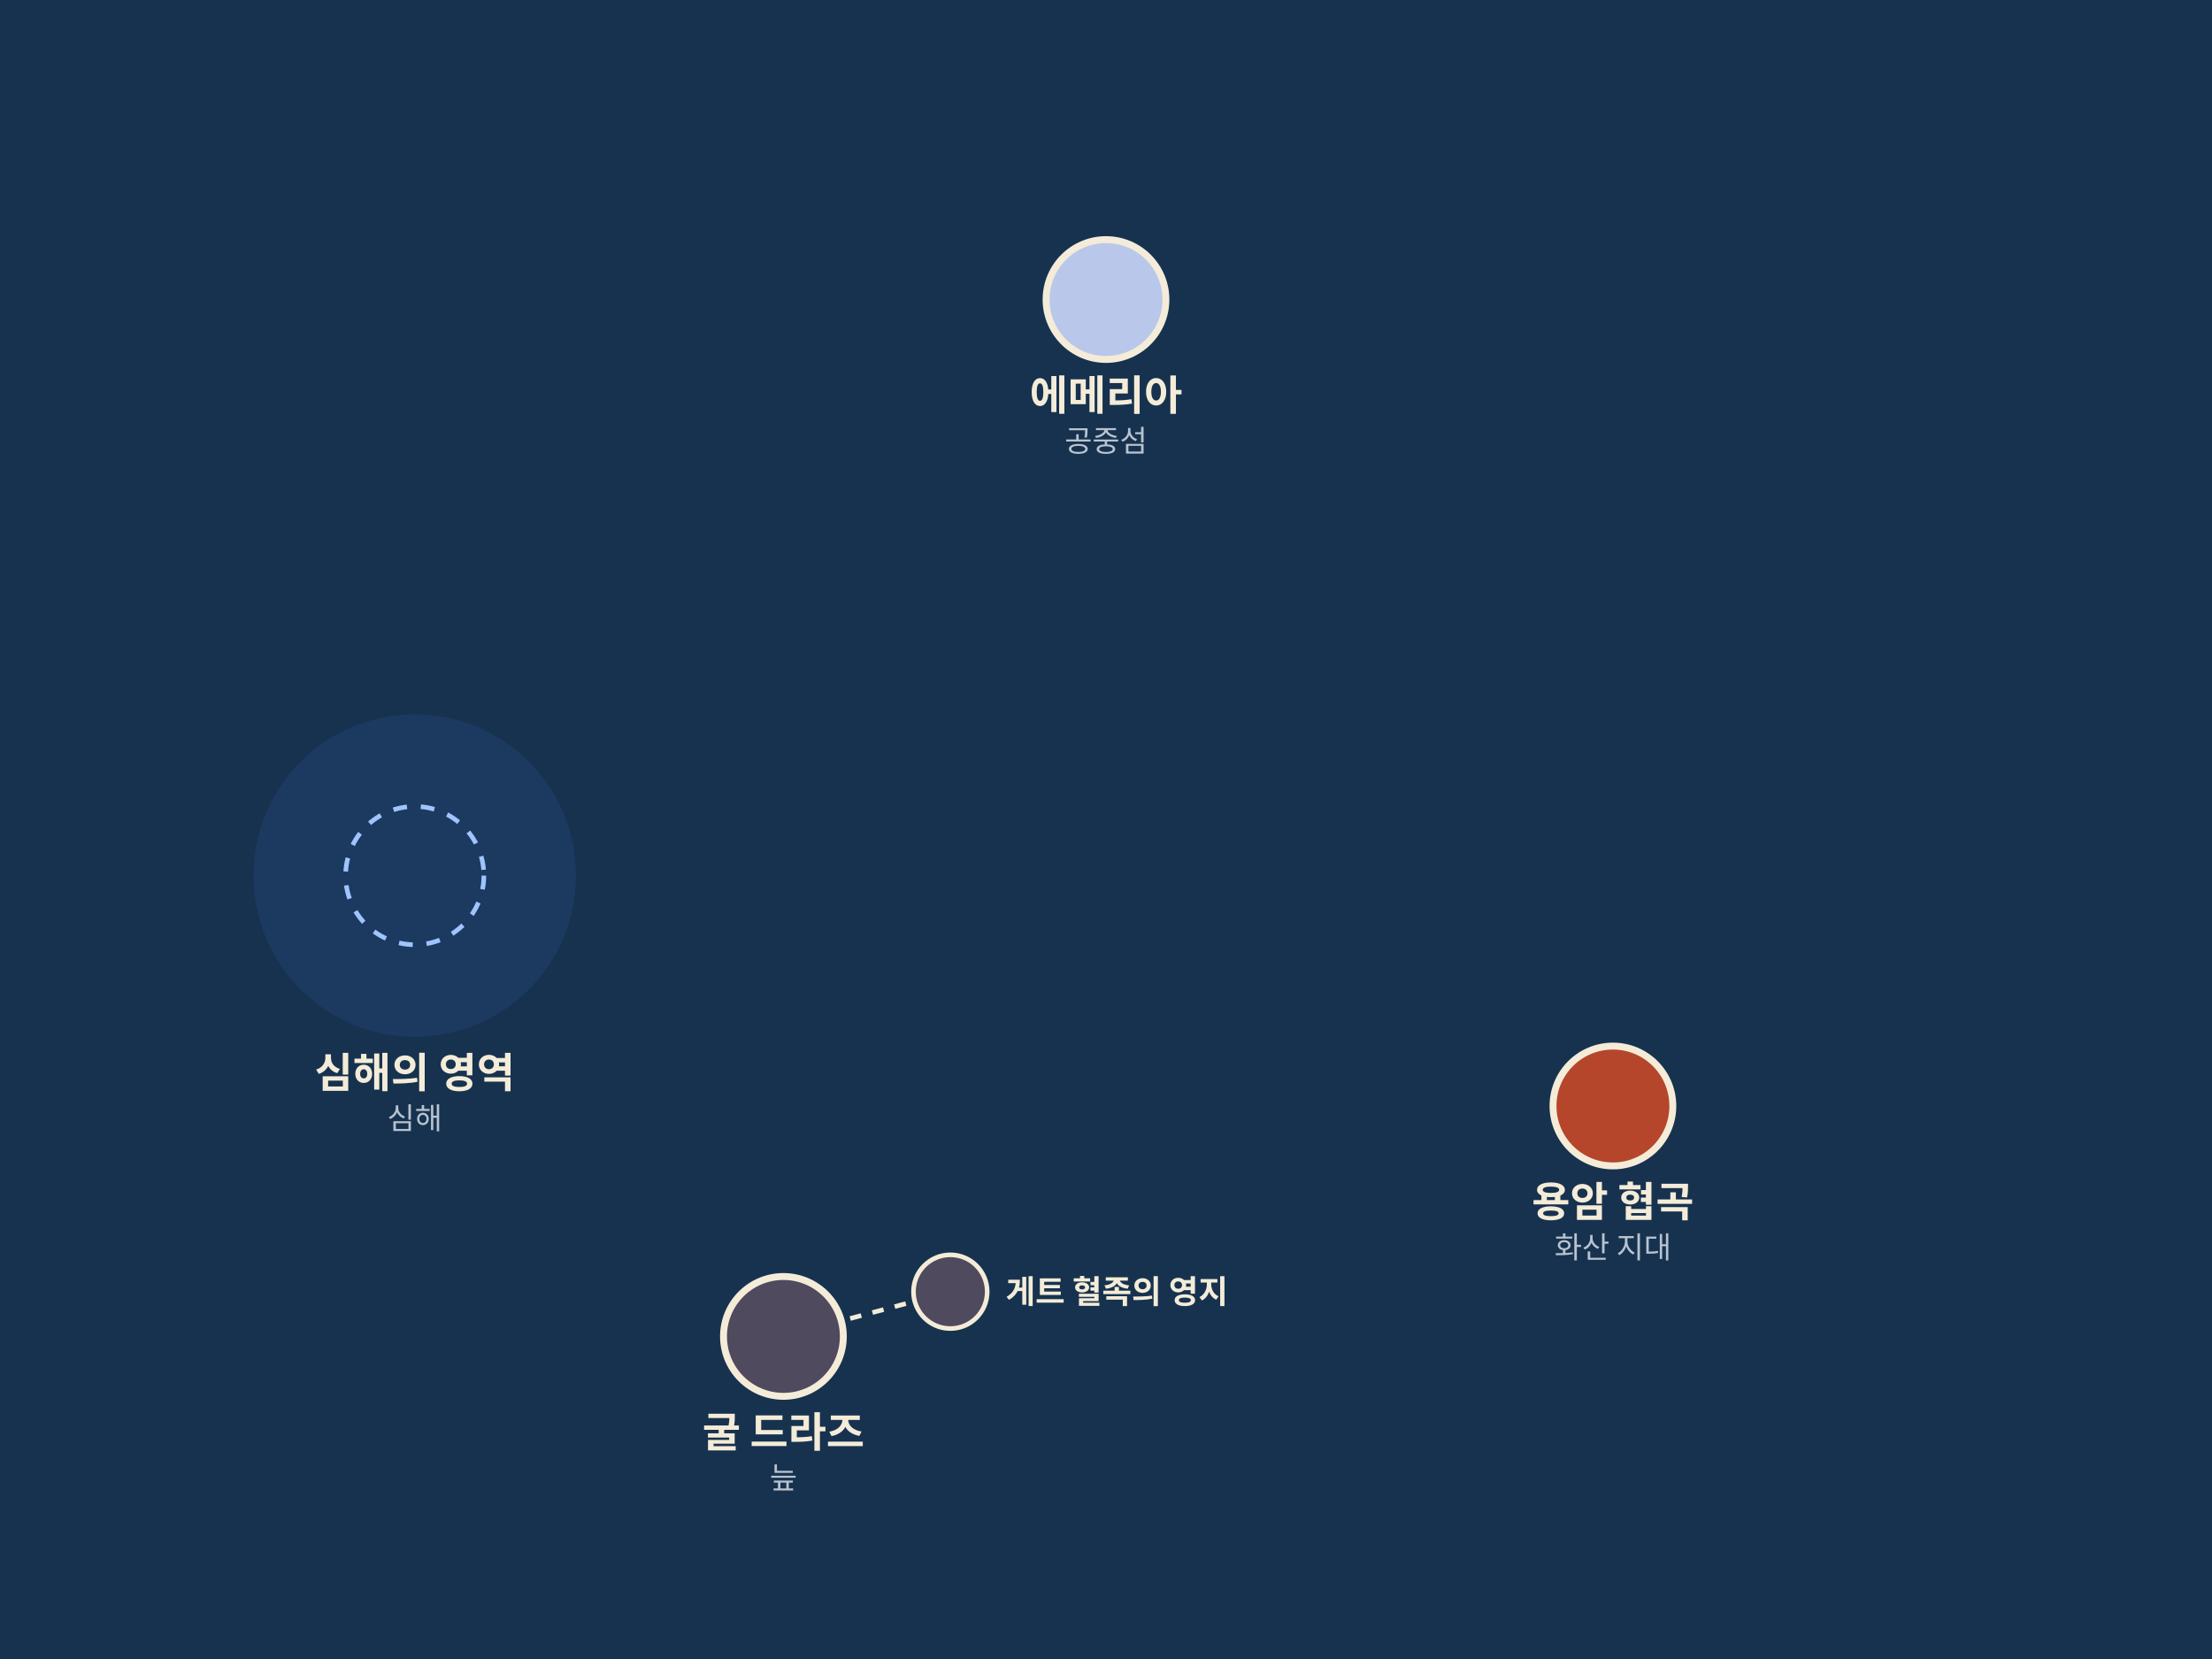
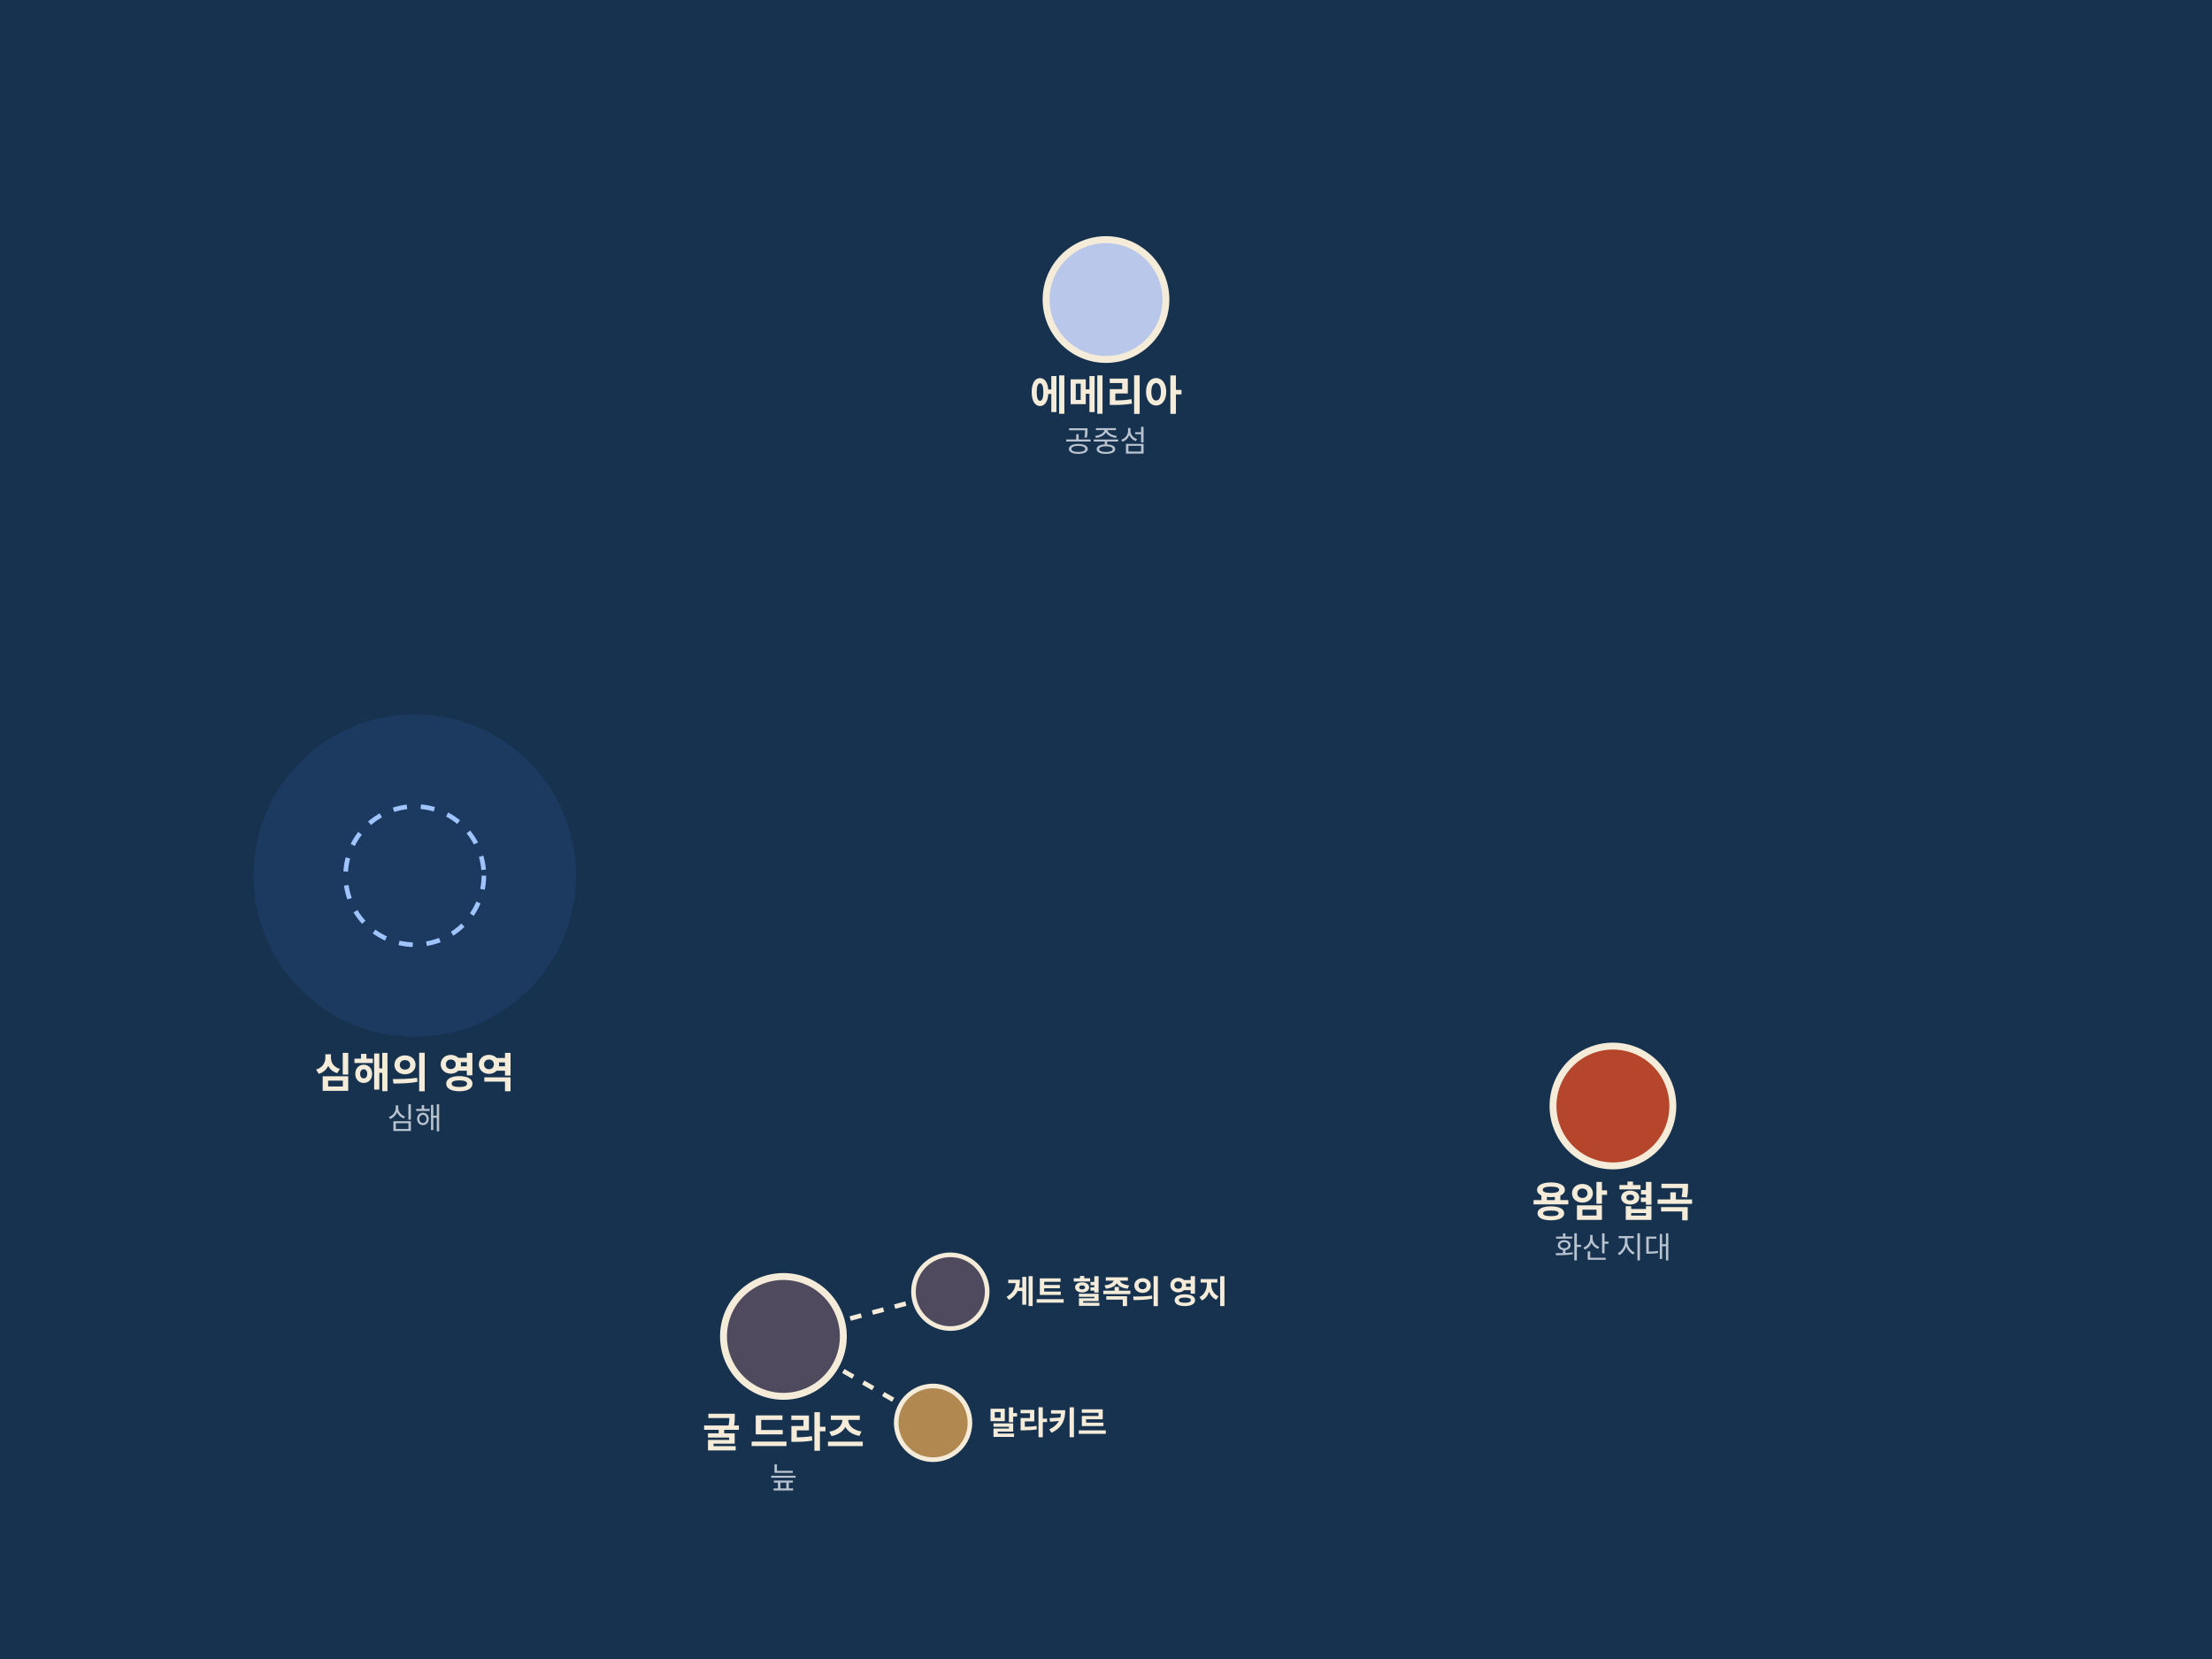
<svg xmlns="http://www.w3.org/2000/svg" viewBox="0 0 960 720" width="960" height="720">
  <style>
    .name { font: 600 18px sans-serif; fill: #f4ecd8; }
    .terrain { font: 13px sans-serif; fill: #b9c3cf; }
    .area { font: 600 14px sans-serif; fill: #f4ecd8; }
  </style>
  <rect width="100%" height="100%" fill="#16324f" />
  <g>
    <line x1="340" y1="580" x2="412.444" y2="560.589" stroke="#f4ecd8" stroke-width="2" stroke-dasharray="5 5" />
    <circle cx="412.444" cy="560.589" r="16" fill="#4f4a5e" stroke="#f4ecd8" stroke-width="2" />
    <text x="436.444" y="565.589" class="area">게트 혈족의 영지</text>
+   </g>
+   <g>
+     <line x1="340" y1="580" x2="404.952" y2="617.5" stroke="#f4ecd8" stroke-width="2" stroke-dasharray="5 5" />
+     <circle cx="404.952" cy="617.5" r="16" fill="#b08850" stroke="#f4ecd8" stroke-width="2" />
+     <text x="428.952" y="622.5" class="area">말라키르</text>
  </g>
  <g>
    <circle cx="180" cy="380" r="70" fill="#1d3b66" opacity="0.75" />
    <circle cx="180" cy="380" r="30" fill="none" stroke="#9fc4ff" stroke-width="2" stroke-dasharray="6 6" />
    <text x="180" y="472" text-anchor="middle" class="name">심해의 영역</text>
    <text x="180" y="490" text-anchor="middle" class="terrain">심해</text>
  </g>
  <g>
    <circle cx="480" cy="130" r="26" fill="#b9c8ea" stroke="#f4ecd8" stroke-width="3" />
    <text x="480" y="178" text-anchor="middle" class="name">에메리아</text>
    <text x="480" y="196" text-anchor="middle" class="terrain">공중섬</text>
  </g>
  <g>
    <circle cx="340" cy="580" r="26" fill="#4f4a5e" stroke="#f4ecd8" stroke-width="3" />
    <text x="340" y="628" text-anchor="middle" class="name">굴 드라즈</text>
    <text x="340" y="646" text-anchor="middle" class="terrain">늪</text>
  </g>
  <g>
    <circle cx="700" cy="480" r="26" fill="#b5462c" stroke="#f4ecd8" stroke-width="3" />
    <text x="700" y="528" text-anchor="middle" class="name">용암 협곡</text>
    <text x="700" y="546" text-anchor="middle" class="terrain">화산 지대</text>
  </g>
</svg>
